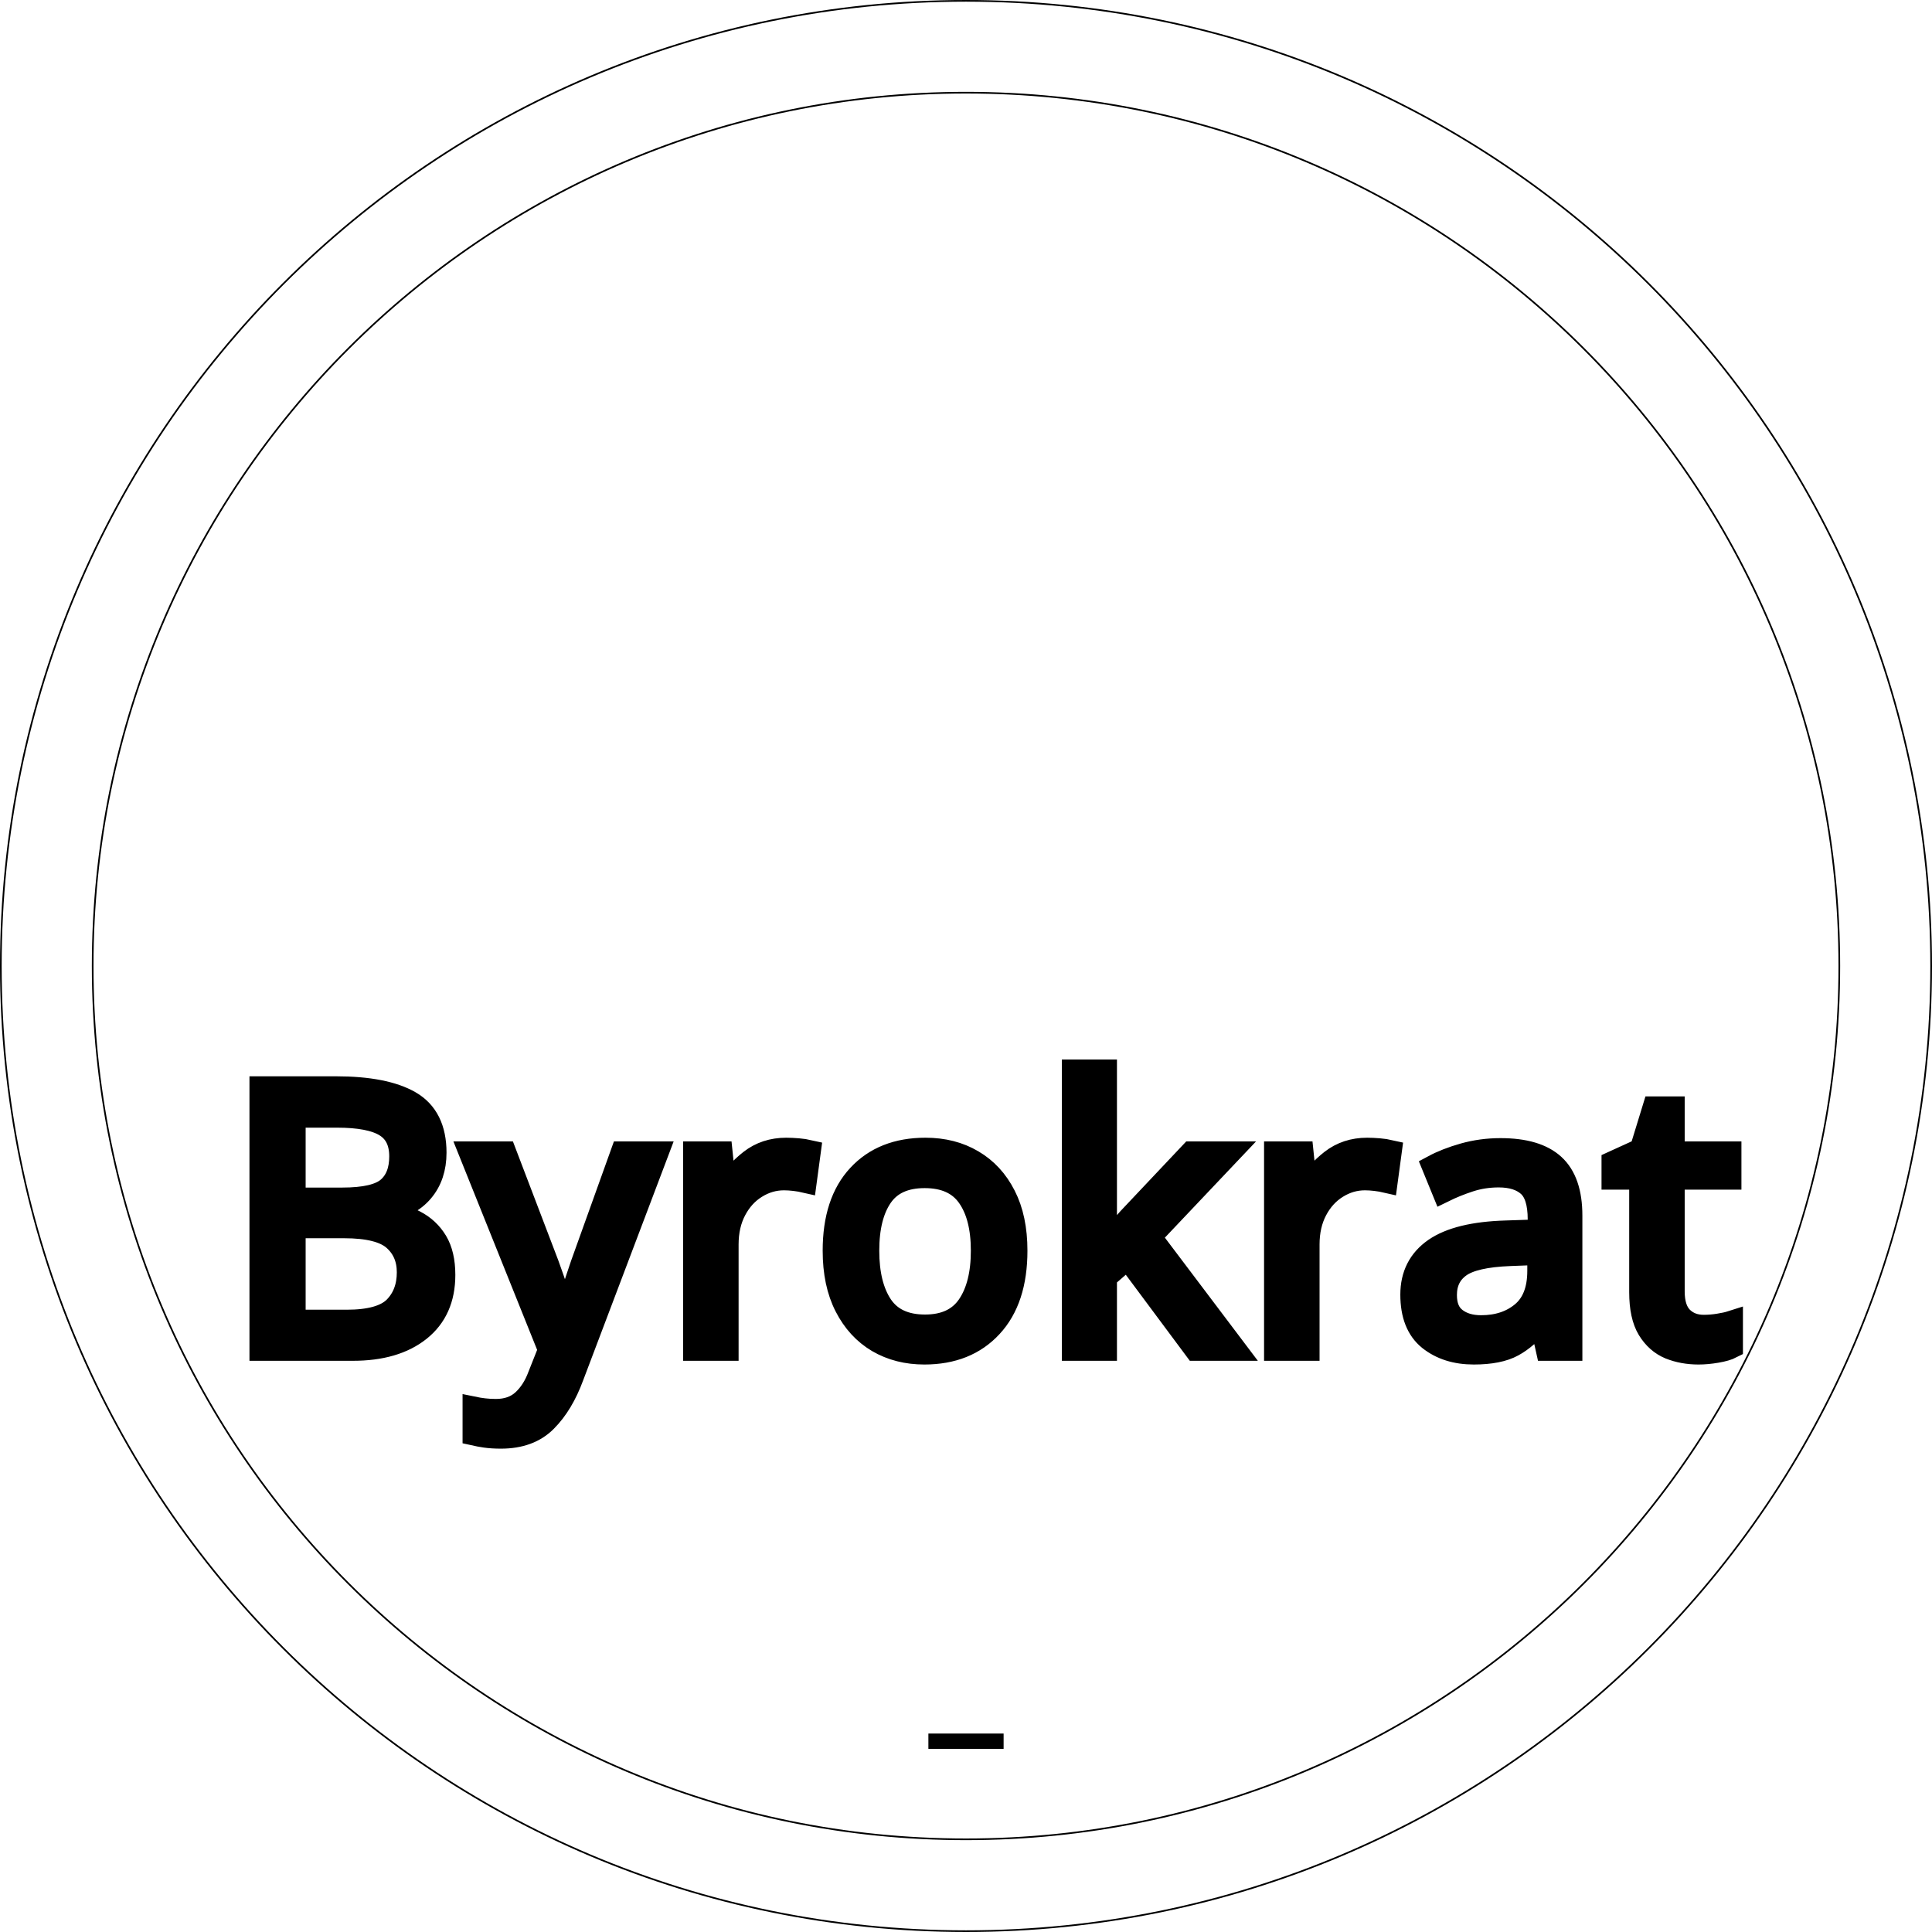
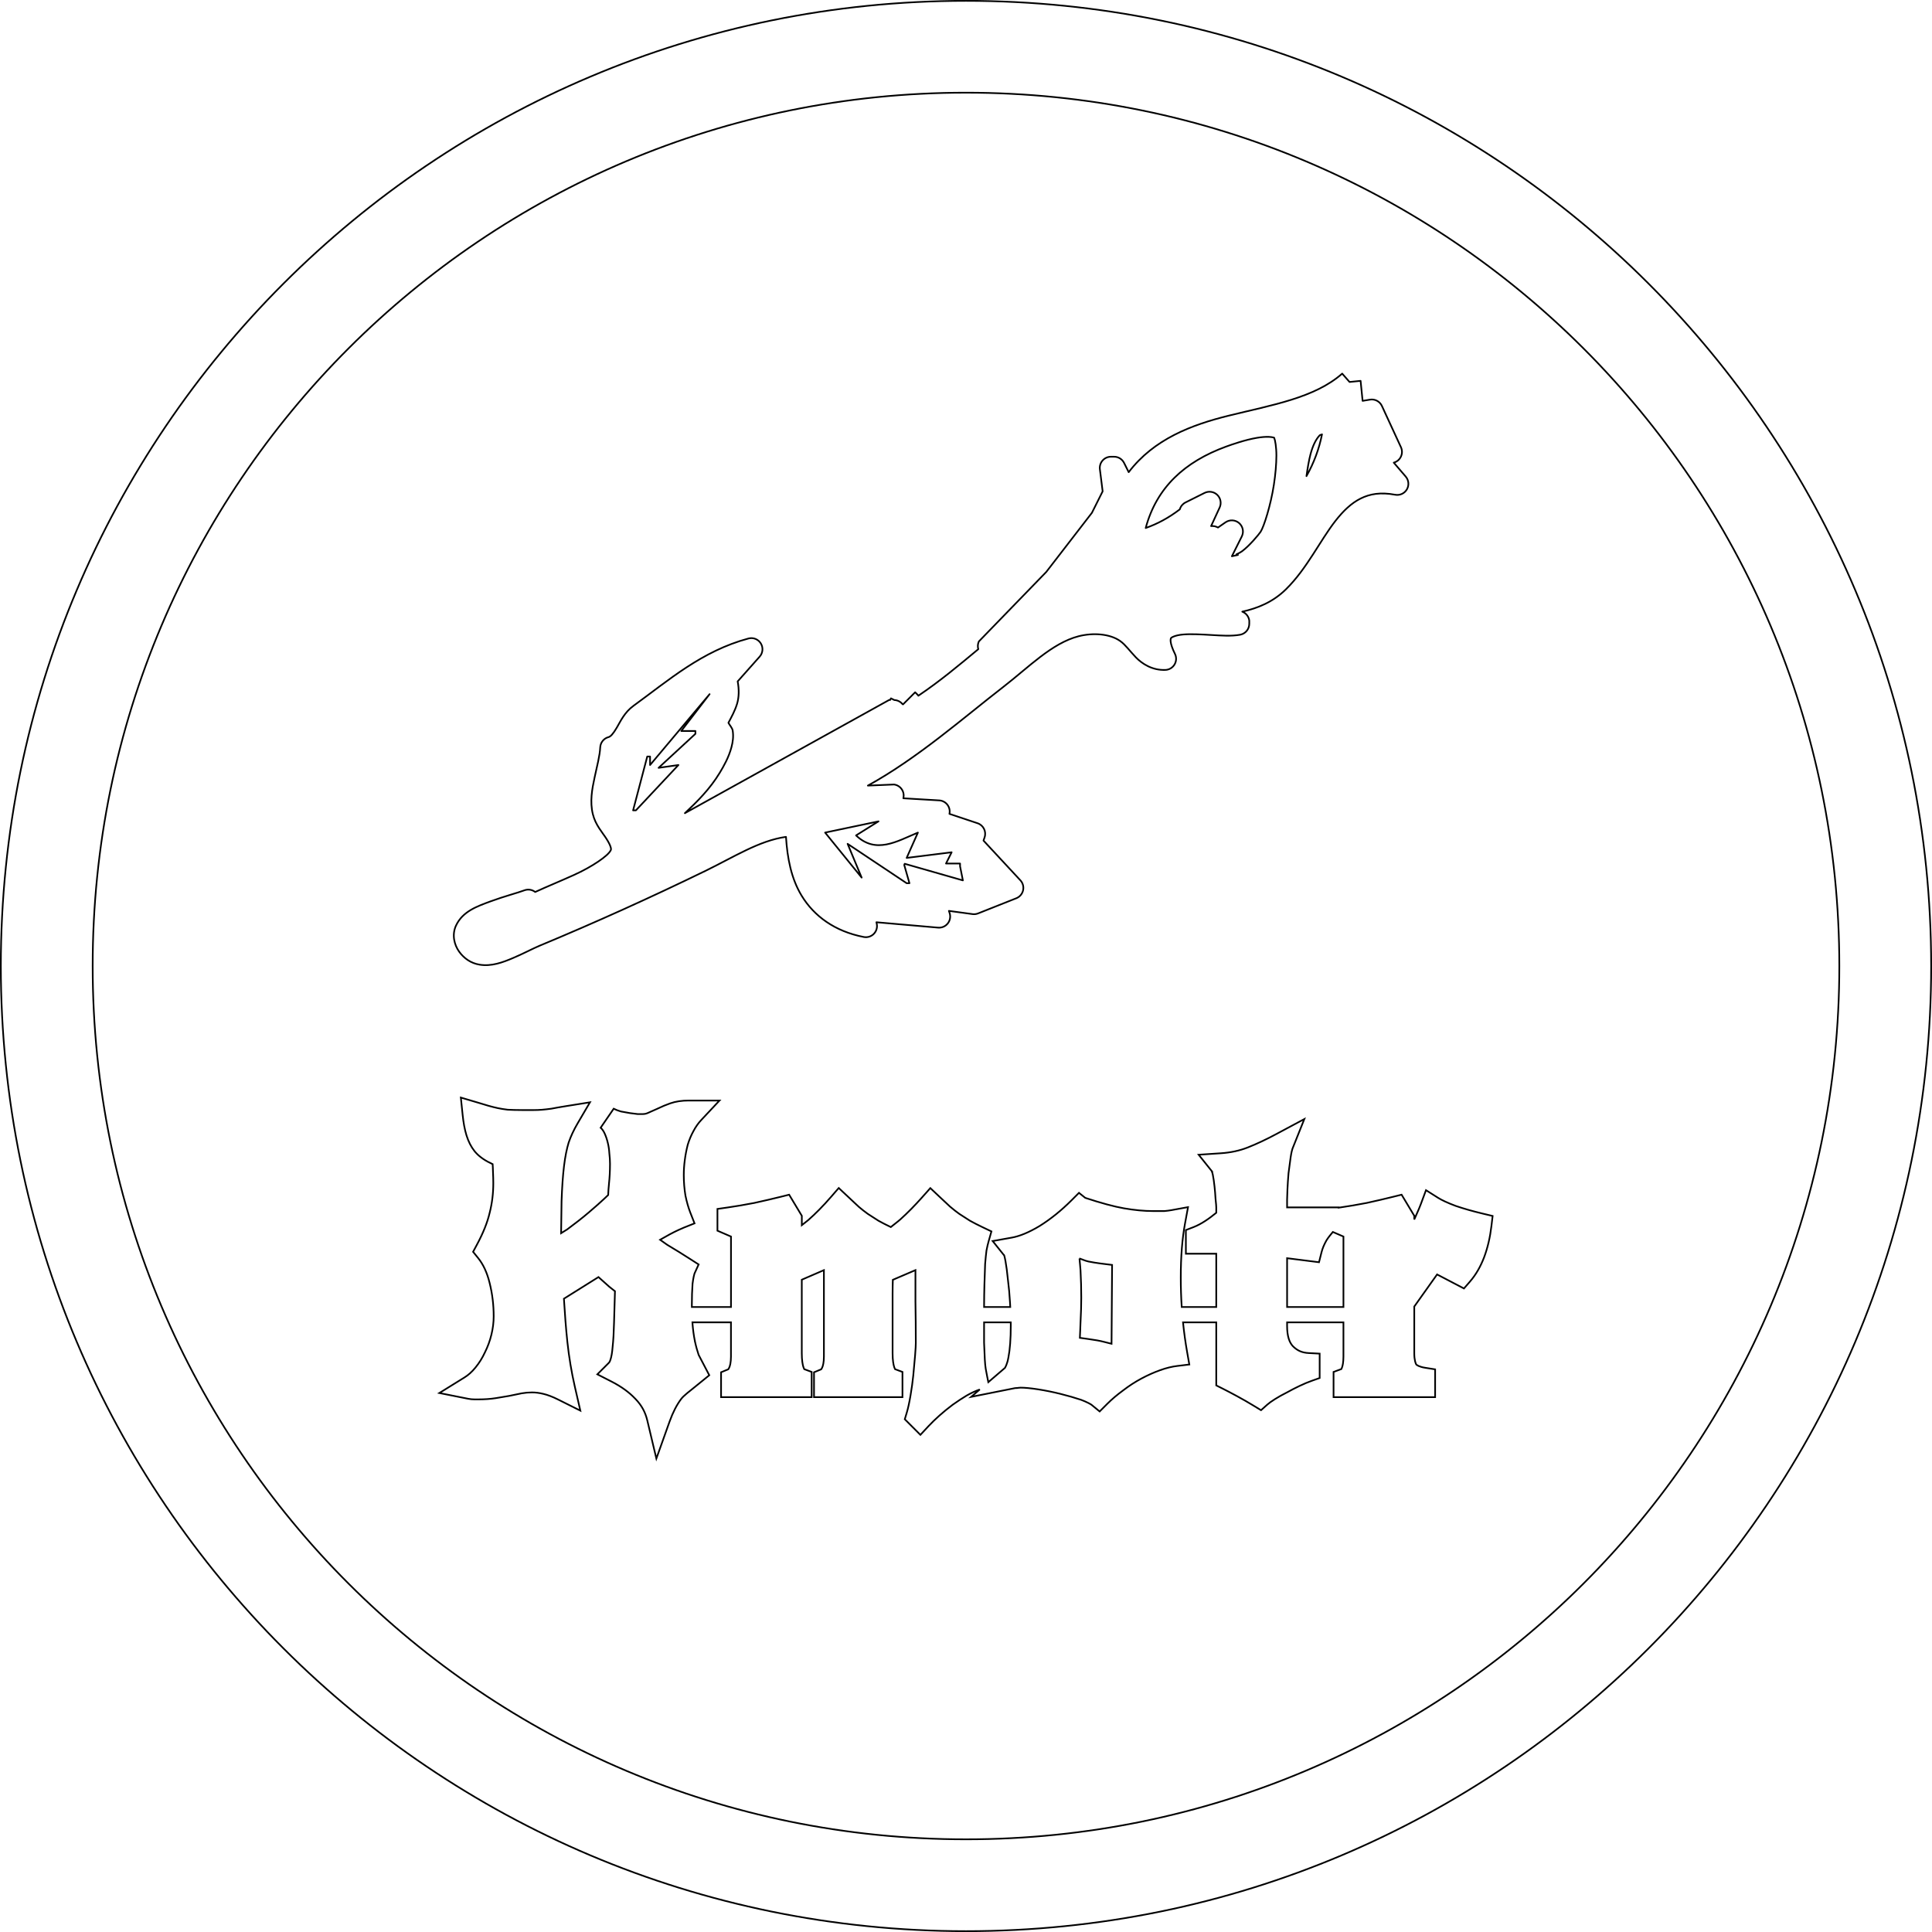
<svg xmlns="http://www.w3.org/2000/svg" version="1.2" viewBox="0 0 219.213 219.213" width="58mm" height="58mm" id="svg1" xml:space="preserve">
  <defs id="defs1">
    <clipPath clipPathUnits="userSpaceOnUse" id="cp1">
      <path d="m 275.5,535.5 c -143.78,0 -260,-116.22 -260,-260 0,-143.78 116.22,-260 260,-260 143.78,0 260,116.22 260,260 0,143.78 -116.22,260 -260,260 z" id="path1" />
    </clipPath>
  </defs>
  <style id="style1">
		tspan { white-space:pre } 
		.s0 { fill: none;stroke: #ff0000;stroke-miterlimit:100 } 
	</style>
  <g id="layer2">
    <g id="layer4" style="display:inline">
      <path id="path2" style="fill:none;stroke:#000000;stroke-width:0.189" d="M 219.118,109.606 A 109.512,109.512 0 0 1 109.606,219.118 109.512,109.512 0 0 1 0.095,109.606 109.512,109.512 0 0 1 109.606,0.095 109.512,109.512 0 0 1 219.118,109.606 Z" />
      <path id="circle2" style="fill:none;stroke:#000000;stroke-width:0.189" d="M 208.697,109.606 A 99.091,99.091 0 0 1 109.606,208.697 99.091,99.091 0 0 1 10.515,109.606 99.091,99.091 0 0 1 109.606,10.515 99.091,99.091 0 0 1 208.697,109.606 Z" />
    </g>
-     <text xml:space="preserve" style="display:inline;font-size:41.522px;font-family:'Didact Gothic';-inkscape-font-specification:'Didact Gothic';text-align:start;letter-spacing:0.769px;writing-mode:lr-tb;direction:ltr;text-anchor:start;fill:#de0000;fill-opacity:0.092;stroke:#000000;stroke-width:2.64;stroke-dasharray:none;stroke-opacity:1" x="25.593" y="153.083" id="text2-9">
-       <tspan id="tspan2-1" x="25.593" y="153.083" style="font-style:normal;font-variant:normal;font-weight:normal;font-stretch:normal;font-family:'New Rocker';-inkscape-font-specification:'New Rocker';letter-spacing:0.769px;fill:#000000;fill-opacity:1;stroke:#000000;stroke-width:2.64;stroke-dasharray:none;stroke-opacity:1">Byrokrat</tspan>
-     </text>
-     <path id="path5" style="display:inline;stroke-width:3.717" d="m 105.339,196.695 h 8.535 v 1.744 h -8.535 z" />
+     <path id="path3" style="font-size:41.522px;font-family:'New Rocker';-inkscape-font-specification:'New Rocker';letter-spacing:0.769px;baseline-shift:baseline;white-space:pre;display:inline;overflow:visible;opacity:1;enable-background:accumulate;stop-color:#000000;stop-opacity:1;fill:none;fill-opacity:0.092;stroke:#000000;stroke-opacity:1;stroke-width:0.189;stroke-dasharray:none" d="m 52.289,124.536 0.203,1.957 c 0.18,1.736 0.537,3.104 1.361,4.135 l 0.01,0.012 0.008,0.01 c 0.532,0.639 1.247,1.084 2.025,1.438 0.012,0.236 0.035,0.423 0.035,0.707 v 0.031 l 0.002,0.031 c 0.027,0.567 0.039,1.035 0.039,1.391 0,1.168 -0.138,2.286 -0.414,3.367 l -0.004,0.016 -0.004,0.014 c -0.242,1.04 -0.721,2.254 -1.455,3.617 l -0.416,0.775 0.555,0.684 c 0.574,0.707 1.025,1.637 1.32,2.844 v 0.004 l 0.002,0.004 c 0.306,1.222 0.459,2.481 0.459,3.789 0,0.665 -0.083,1.35 -0.254,2.059 -0.171,0.709 -0.414,1.373 -0.729,2.002 l -0.01,0.019 -0.008,0.018 c -0.286,0.62 -0.64,1.188 -1.068,1.711 l -0.004,0.002 -0.002,0.004 c -0.387,0.478 -0.8,0.843 -1.246,1.119 l -2.844,1.762 3.279,0.654 c 0.238,0.048 0.477,0.068 0.717,0.068 h 0.455 c 0.694,0 1.344,-0.045 1.951,-0.141 0.533,-0.084 1.038,-0.169 1.518,-0.254 l 0.029,-0.006 0.027,-0.006 c 0.486,-0.108 0.943,-0.201 1.369,-0.281 0.392,-0.068 0.78,-0.102 1.168,-0.102 0.41,0 0.841,0.053 1.299,0.168 l 0.008,0.002 0.008,0.002 c 0.45,0.107 1.013,0.316 1.666,0.643 l 2.504,1.252 -0.627,-2.727 c -0.375,-1.635 -0.657,-3.327 -0.846,-5.076 v -0.002 c -0.165,-1.558 -0.286,-3.21 -0.391,-4.895 l 3.922,-2.455 c 0.412,0.367 0.847,0.754 1.205,1.078 l 0.025,0.021 0.025,0.021 c 0.246,0.201 0.432,0.346 0.615,0.486 -0.042,1.349 -0.08,2.618 -0.104,3.566 -0.027,1.11 -0.081,2.02 -0.158,2.711 l -0.002,0.021 -0.002,0.023 c -0.05,0.655 -0.144,1.138 -0.227,1.387 l -0.01,0.025 -0.008,0.029 c -0.059,0.208 -0.127,0.307 -0.203,0.383 l -1.283,1.283 1.615,0.826 c 1.134,0.58 2.028,1.24 2.709,1.969 l 0.008,0.008 0.008,0.008 c 0.674,0.697 1.101,1.475 1.326,2.42 l 1.029,4.328 1.496,-4.191 c 0.381,-1.066 0.827,-1.916 1.309,-2.559 0.298,-0.397 0.958,-0.886 1.537,-1.355 l 1.662,-1.35 -1.207,-2.309 c -0.159,-0.467 -0.305,-0.981 -0.426,-1.559 v -0.006 -0.002 h -0.002 v -0.002 c -0.127,-0.635 -0.214,-1.284 -0.266,-1.947 v -0.004 c -0.004,-0.058 -0.008,-0.115 -0.012,-0.172 h 4.373 v 3.887 c 0,0.649 -0.11,1.069 -0.193,1.236 l -0.008,0.016 -0.008,0.016 c -0.058,0.124 -0.088,0.164 -0.1,0.174 l -0.002,0.002 h -0.002 v -0.002 l -0.809,0.336 v 2.822 h 10.279 v -2.861 l -0.84,-0.311 c -0.012,-0.022 -0.039,-0.076 -0.082,-0.193 -0.101,-0.273 -0.199,-0.832 -0.199,-1.609 v -8.35 l 2.51,-1.086 v 9.811 c 0,0.649 -0.11,1.069 -0.193,1.236 l -0.008,0.016 -0.008,0.016 c -0.058,0.124 -0.088,0.164 -0.1,0.174 l -0.002,0.002 h -0.002 v -0.002 l -0.809,0.336 v 2.822 H 102.398 v -2.861 l -0.84,-0.311 c -0.012,-0.022 -0.039,-0.076 -0.082,-0.193 -0.101,-0.273 -0.199,-0.832 -0.199,-1.609 v -3.777 -3.031 c 0,-0.642 0.016,-1.061 0.027,-1.531 l 2.566,-1.1 v 3.557 0.012 c 0.028,1.57 0.041,3.139 0.041,4.709 0,0.225 -0.026,0.714 -0.08,1.391 -0.054,0.682 -0.123,1.435 -0.205,2.258 l 0.002,-0.006 c -0.08,0.773 -0.187,1.547 -0.32,2.32 l -0.002,0.004 v 0.004 c -0.132,0.793 -0.275,1.438 -0.418,1.914 l -0.227,0.754 1.771,1.773 0.932,-1 c 0.355,-0.38 0.77,-0.781 1.242,-1.201 0.468,-0.416 0.963,-0.82 1.486,-1.213 h 0.002 l 0.002,-0.002 0.002,-0.002 c 0.543,-0.387 1.071,-0.733 1.58,-1.039 0.514,-0.293 1.006,-0.52 1.469,-0.682 l 0.023,-0.008 -0.979,0.838 4.951,-0.988 c 0.056,-0.011 0.106,-0.016 0.156,-0.016 h 0.109 l 0.109,-0.019 c 0.096,-0.016 0.188,-0.023 0.281,-0.023 0.477,0 1.154,0.062 1.996,0.193 0.846,0.132 1.693,0.304 2.541,0.516 0.85,0.212 1.627,0.437 2.332,0.672 0.662,0.248 1.101,0.5 1.18,0.564 l 0.926,0.756 0.844,-0.846 c 0.529,-0.529 1.128,-1.038 1.797,-1.527 l 0.014,-0.01 0.012,-0.01 c 0.665,-0.511 1.351,-0.956 2.061,-1.336 0.721,-0.386 1.437,-0.706 2.146,-0.959 0.697,-0.249 1.336,-0.403 1.914,-0.473 l 1.385,-0.166 -0.242,-1.373 c -0.198,-1.122 -0.356,-2.258 -0.473,-3.408 h 3.771 v 7.152 l 0.729,0.365 c 0.423,0.212 0.967,0.496 1.623,0.852 0.645,0.349 1.277,0.712 1.895,1.088 l 0.834,0.508 0.729,-0.648 c 0.163,-0.145 0.458,-0.363 0.861,-0.615 0.405,-0.253 0.839,-0.497 1.303,-0.729 l 0.025,-0.012 0.025,-0.014 c 0.473,-0.263 0.958,-0.513 1.459,-0.75 0.491,-0.233 0.948,-0.424 1.369,-0.572 l 0.881,-0.311 v -2.768 l -1.25,-0.065 c -0.764,-0.04 -1.283,-0.276 -1.785,-0.775 -0.382,-0.404 -0.66,-1.092 -0.66,-2.309 v -0.398 h 6.393 v 3.887 c 0,0.637 -0.092,1.074 -0.176,1.271 -0.042,0.099 -0.061,0.137 -0.07,0.148 l -0.002,0.002 -0.002,0.002 h -0.002 -0.002 v -0.002 h -0.002 v -0.002 h -0.002 -0.002 l -0.861,0.318 v 2.861 h 11.525 v -3.154 l -1.115,-0.176 c -0.681,-0.106 -0.952,-0.299 -1.027,-0.373 -0.062,-0.099 -0.225,-0.487 -0.225,-1.271 V 148.245 l 2.588,-3.641 3.049,1.592 0.684,-0.785 c 0.672,-0.773 1.202,-1.702 1.607,-2.762 l 0.002,-0.006 0.002,-0.006 c 0.401,-1.079 0.671,-2.249 0.82,-3.502 l 0.139,-1.166 -1.143,-0.273 c -1.116,-0.266 -2.13,-0.555 -3.045,-0.867 -0.917,-0.341 -1.598,-0.665 -1.996,-0.916 l -1.377,-0.871 -0.566,1.529 c -0.235,0.635 -0.508,1.199 -0.764,1.797 v -0.418 l -1.438,-2.396 -0.949,0.236 c -0.87,0.218 -1.869,0.45 -2.994,0.697 -1.104,0.215 -2.125,0.388 -3.059,0.521 l -0.135,0.019 v -0.031 h -5.855 v -0.881 c 0,-0.2 0.014,-0.611 0.041,-1.184 v -0.002 -0.002 c 0.027,-0.587 0.068,-1.187 0.121,-1.803 v -0.002 -0.002 c -3e-5,-8.1e-4 1e-5,-0.005 0,-0.006 0.08,-0.638 0.161,-1.239 0.24,-1.797 0.076,-0.529 0.174,-0.898 0.209,-0.984 l 1.346,-3.361 -3.193,1.709 c -1.153,0.617 -2.229,1.121 -3.225,1.514 -0.914,0.361 -1.926,0.583 -3.051,0.658 l -2.521,0.168 1.477,1.846 h -0.002 v 0.002 0.002 c 0.004,0.025 0.087,0.188 0.129,0.414 l 0.002,0.008 v 0.008 c 0.073,0.365 0.138,0.797 0.189,1.291 v 0.004 l 0.002,0.004 c 0.053,0.474 0.091,0.948 0.117,1.422 l 0.004,0.041 0.004,0.039 c 0.052,0.447 0.074,0.773 0.074,0.885 v 0.621 c -0.843,0.688 -1.697,1.285 -2.602,1.635 l -0.846,0.326 v 2.682 h 3.447 v 6.047 h -3.918 c -0.072,-1.1 -0.107,-2.212 -0.107,-3.338 0,-2.376 0.164,-4.419 0.477,-6.113 l 0.346,-1.881 -1.881,0.342 c -0.25,0.045 -0.517,0.079 -0.799,0.104 h -1.289 c -0.989,0 -2.093,-0.102 -3.305,-0.312 -1.122,-0.195 -2.623,-0.605 -4.385,-1.184 l -0.715,-0.572 -0.834,0.836 c -1.181,1.181 -2.391,2.151 -3.623,2.922 -1.228,0.74 -2.293,1.166 -3.15,1.32 l -2.184,0.393 1.305,1.633 c 0.004,0.01 0.008,0.021 0.012,0.033 0.034,0.115 0.083,0.323 0.133,0.598 0.102,0.559 0.195,1.26 0.275,2.092 l 0.002,0.021 0.004,0.021 c 0.106,0.823 0.186,1.706 0.24,2.646 v 0.002 c 0.009,0.148 0.016,0.293 0.023,0.438 h -2.971 c 0.005,-0.97 0.019,-1.807 0.039,-2.512 0.027,-0.943 0.053,-1.729 0.08,-2.377 v -0.002 c 0.053,-0.636 0.105,-1.141 0.154,-1.52 0.075,-0.392 0.161,-0.759 0.256,-1.092 l 0.307,-1.074 -1.008,-0.48 c -0.552,-0.263 -1.029,-0.509 -1.436,-0.736 -0.415,-0.26 -0.82,-0.52 -1.209,-0.779 -0.344,-0.247 -0.691,-0.519 -1.041,-0.818 -0.003,-0.003 -0.006,-0.005 -0.01,-0.008 -0.376,-0.349 -0.787,-0.736 -1.242,-1.164 l -0.988,-0.93 -0.902,1.014 c -0.859,0.966 -1.684,1.803 -2.471,2.512 -0.329,0.296 -0.748,0.597 -1.111,0.895 -0.538,-0.257 -1.008,-0.498 -1.406,-0.721 -0.415,-0.26 -0.82,-0.52 -1.209,-0.779 -0.344,-0.247 -0.691,-0.519 -1.041,-0.818 -0.003,-0.003 -0.006,-0.009 -0.01,-0.012 -0.376,-0.349 -0.787,-0.736 -1.242,-1.164 l -1,-0.938 -0.9,1.037 c -0.88,1.014 -1.74,1.885 -2.572,2.613 -0.21,0.183 -0.492,0.379 -0.717,0.564 v -1.059 l -1.439,-2.396 -0.947,0.236 c -0.87,0.218 -1.869,0.45 -2.994,0.697 -1.104,0.215 -2.127,0.388 -3.061,0.521 l -1.133,0.162 v 2.469 l 1.537,0.664 v 7.994 h -4.441 c -4.22e-4,-0.061 0,-0.121 0,-0.182 0,-0.936 0.029,-1.756 0.08,-2.457 0.077,-0.661 0.206,-1.126 0.217,-1.15 l 0.473,-1.039 -0.961,-0.617 c -0.393,-0.253 -0.813,-0.517 -1.26,-0.797 -0.439,-0.274 -0.891,-0.549 -1.355,-0.822 -0.274,-0.189 -0.534,-0.378 -0.797,-0.566 0.376,-0.218 0.745,-0.428 1.078,-0.605 0.398,-0.212 0.735,-0.38 1.004,-0.502 0.296,-0.135 0.513,-0.229 0.609,-0.268 l 1.217,-0.486 -0.479,-1.219 c -0.215,-0.549 -0.4,-1.196 -0.553,-1.93 -0.122,-0.746 -0.188,-1.519 -0.188,-2.324 0,-0.549 0.037,-1.114 0.113,-1.697 l 0.002,-0.004 v -0.004 c 0.075,-0.6 0.19,-1.184 0.338,-1.756 0.167,-0.544 0.375,-1.046 0.629,-1.508 l 0.008,-0.012 0.006,-0.012 c 0.254,-0.485 0.545,-0.896 0.873,-1.246 l 2.084,-2.223 h -3.504 c -0.751,0 -1.453,0.096 -2.1,0.324 -0.489,0.173 -0.943,0.362 -1.367,0.57 l -0.02,0.01 h -0.002 l -0.002,0.002 h -0.002 c -0.389,0.167 -0.765,0.334 -1.129,0.502 -0.184,0.085 -0.37,0.127 -0.609,0.127 h -0.555 c -0.242,-0.025 -0.529,-0.061 -0.879,-0.111 -0.312,-0.048 -0.655,-0.112 -1.02,-0.184 -0.301,-0.088 -0.575,-0.191 -0.818,-0.312 l -1.479,2.156 c 0.165,0.15 0.31,0.344 0.439,0.621 0.154,0.329 0.276,0.685 0.367,1.072 l 0.002,0.01 0.002,0.008 c 0.09,0.361 0.149,0.737 0.172,1.129 l 0.002,0.037 0.004,0.039 c 0.05,0.426 0.074,0.817 0.074,1.174 0,0.816 -0.04,1.571 -0.117,2.264 l 0.002,-0.006 c -0.059,0.51 -0.072,0.887 -0.092,1.287 -0.134,0.127 -0.159,0.153 -0.416,0.395 -0.446,0.42 -1.041,0.947 -1.777,1.574 -0.713,0.608 -1.529,1.249 -2.439,1.92 -0.238,0.168 -0.472,0.281 -0.709,0.438 0.017,-1.253 0.034,-2.651 0.051,-3.613 0.055,-1.595 0.15,-2.941 0.281,-4.016 0.131,-1.07 0.312,-1.958 0.527,-2.656 0.245,-0.706 0.576,-1.423 1.002,-2.15 l 1.414,-2.412 -2.76,0.441 c -0.667,0.107 -1.195,0.2 -1.627,0.285 -0.398,0.053 -0.752,0.094 -1.057,0.119 -0.293,0.024 -0.602,0.037 -0.928,0.037 h -1.371 c -0.633,0 -1.162,-0.017 -1.592,-0.041 -0.417,-0.05 -0.794,-0.11 -1.121,-0.18 -0.358,-0.077 -0.717,-0.167 -1.076,-0.27 -0.361,-0.111 -0.771,-0.234 -1.236,-0.371 z m 98.943,15.248 1.201,0.52 v 7.994 h -6.393 v -5.537 l 3.621,0.457 0.285,-1.135 c 0.103,-0.411 0.287,-0.862 0.561,-1.346 0.221,-0.354 0.474,-0.652 0.725,-0.953 z m -37.322,2.605 h 0.002 l 0.002,0.002 c 0.005,0.006 0.013,0.02 0.021,0.039 -0.016,-0.024 -0.024,-0.037 -0.025,-0.041 z m 8.57,0.41 c 0.359,0.102 0.587,0.238 1,0.332 l 0.014,0.004 0.014,0.002 c 0.873,0.179 1.776,0.277 2.674,0.387 l -0.062,8.947 c -0.543,-0.128 -1.047,-0.286 -1.627,-0.385 -0.713,-0.122 -1.325,-0.199 -1.967,-0.289 0.027,-0.591 0.058,-1.177 0.074,-1.777 v 0.035 c 0.056,-1.043 0.084,-1.979 0.084,-2.812 0,-1.047 -0.027,-2.081 -0.084,-3.102 v -0.002 c -0.023,-0.421 -0.083,-0.899 -0.119,-1.34 z m -10.822,7.242 h 3.027 c 0.001,0.121 0.002,0.24 0.002,0.357 0,1.524 -0.097,2.741 -0.266,3.609 l -0.004,0.014 -0.002,0.016 c -0.133,0.774 -0.379,1.145 -0.391,1.172 l -1.885,1.617 -0.135,-0.666 c -0.054,-0.268 -0.106,-0.552 -0.16,-0.85 -0.043,-0.261 -0.08,-0.624 -0.105,-1.082 -0.027,-0.485 -0.055,-1.115 -0.082,-1.885 z" />
+     <path id="path4" style="baseline-shift:baseline;display:inline;overflow:visible;opacity:1;fill:none;stroke:#000000;stroke-width:0.189;stroke-linejoin:round;stroke-dasharray:none;stroke-opacity:1;enable-background:accumulate;stop-color:#000000;stop-opacity:1" d="m 152.291,42.391 c -3.13,2.762 -7.971,3.562 -12.87,4.77 -4.23,1.044 -8.491,2.656 -11.354,6.414 l -0.526,-1.053 a 1.263,1.263 0 0 0 -1.131,-0.699 h -0.36 a 1.263,1.263 0 0 0 -1.253,1.419 l 0.314,2.508 -1.219,2.438 -5.177,6.706 -7.653,7.891 a 1.263,1.263 0 0 0 -0.06,0.873 c -2.179,1.809 -4.341,3.626 -6.804,5.283 a 1.263,1.263 0 0 0 0,-0.032 l -0.362,-0.36 -0.893,0.893 -0.48,0.48 -0.062,-0.03 a 1.263,1.263 0 0 0 -0.929,-0.464 l -0.38,-0.19 -0.092,0.184 a 1.263,1.263 0 0 0 -0.112,-0.002 L 77.709,92.267 c 1.425,-1.334 2.851,-2.758 3.958,-4.588 0.434,-0.717 1.021,-1.738 1.329,-2.901 0.154,-0.581 0.244,-1.211 0.14,-1.878 -0.049,-0.316 -0.331,-0.582 -0.486,-0.891 0.348,-0.665 0.726,-1.326 0.973,-2.128 0.236,-0.764 0.248,-1.656 0.076,-2.568 l 2.496,-2.809 a 1.263,1.263 0 0 0 -1.271,-2.058 c -5.295,1.419 -9.087,4.767 -13.044,7.637 -1.028,0.746 -1.476,1.762 -1.896,2.478 -0.42,0.716 -0.705,1.015 -0.931,1.073 a 1.263,1.263 0 0 0 -0.949,1.169 c -0.039,0.899 -0.36,2.127 -0.643,3.431 -0.282,1.304 -0.546,2.713 -0.194,4.146 0.306,1.247 1.088,2.066 1.563,2.821 0.238,0.377 0.403,0.711 0.46,0.927 0.058,0.216 0.048,0.262 -0.006,0.37 -0.301,0.61 -2.077,1.839 -4.154,2.777 -1.585,0.716 -3.053,1.315 -4.406,1.934 a 1.263,1.263 0 0 0 -1.201,-0.198 c -0.699,0.27 -2.324,0.693 -3.862,1.261 -1.538,0.568 -3.155,1.131 -3.914,2.733 -0.5,1.056 -0.2,2.212 0.352,2.977 0.553,0.765 1.339,1.313 2.306,1.471 1.369,0.224 2.626,-0.253 3.803,-0.751 1.178,-0.498 2.287,-1.093 2.975,-1.379 6.364,-2.646 12.644,-5.488 18.841,-8.502 3.237,-1.574 6.125,-3.446 9.158,-3.866 0.149,2.413 0.596,4.73 1.768,6.664 1.407,2.322 3.768,4.057 7.054,4.696 a 1.263,1.263 0 0 0 1.467,-1.545 l -0.032,-0.128 7,0.611 a 1.263,1.263 0 0 0 1.307,-1.658 l -0.08,-0.242 2.678,0.364 a 1.263,1.263 0 0 0 0.637,-0.078 l 4.338,-1.722 a 1.263,1.263 0 0 0 0.458,-2.032 l -4.184,-4.506 0.124,-0.374 a 1.263,1.263 0 0 0 -0.799,-1.597 l -3.191,-1.063 a 1.263,1.263 0 0 0 -1.105,-1.525 l -4.126,-0.244 a 1.263,1.263 0 0 0 -1.055,-1.563 l -2.971,0.124 c 5.631,-3.089 10.9,-7.741 15.348,-11.18 2.903,-2.245 5.532,-4.985 8.568,-5.767 1.598,-0.411 3.53,-0.299 4.716,0.544 0.597,0.424 1.057,1.098 1.766,1.838 0.709,0.74 1.864,1.497 3.359,1.441 a 1.263,1.263 0 0 0 1.087,-1.822 c -0.645,-1.306 -0.493,-1.718 -0.444,-1.792 0.049,-0.073 0.468,-0.326 1.353,-0.404 0.885,-0.079 2.063,-0.013 3.215,0.054 1.152,0.067 2.252,0.152 3.267,-0.028 a 1.263,1.263 0 0 0 1.043,-1.243 v -0.36 a 1.263,1.263 0 0 0 -0.795,-1.017 c 1.767,-0.392 3.486,-1.093 4.953,-2.534 2.389,-2.348 3.865,-5.522 5.625,-7.773 0.88,-1.126 1.799,-2.006 2.849,-2.528 1.049,-0.523 2.247,-0.741 3.928,-0.43 a 1.263,1.263 0 0 0 1.189,-2.064 l -1.355,-1.579 a 1.263,1.263 0 0 0 0.821,-1.738 l -2.166,-4.694 a 1.263,1.263 0 0 0 -1.353,-0.717 l -0.837,0.14 -0.228,-2.27 -1.255,0.126 z m -2.29,6.892 c -0.327,1.643 -0.91,3.226 -1.764,4.74 0.118,-0.841 0.271,-1.782 0.46,-2.49 0.251,-0.941 0.598,-1.675 1.043,-2.144 0.058,-0.061 0.199,-0.051 0.26,-0.106 z m -6.052,0.284 c 0.119,0.004 0.226,0.014 0.316,0.028 0.225,0.036 0.292,0.064 0.308,0.074 h 0.002 v 0.002 h 0.002 v 0.002 h -0.002 -0.002 c 0.109,0.248 0.254,1.046 0.252,2.018 -0.002,0.976 -0.108,2.148 -0.286,3.313 -0.357,2.329 -1.133,4.765 -1.505,5.335 -0.204,0.312 -1.262,1.577 -2.074,2.184 -0.33,0.247 -0.638,0.344 -0.671,0.372 v 0.002 0.002 l 0.002,0.002 h 0.002 c 0.004,0.001 0.012,0.002 0.022,0.002 0.028,5e-4 0.089,0.042 0.146,0.064 l -0.687,0.148 1.123,-2.244 a 1.263,1.263 0 0 0 -1.85,-1.603 l -0.849,0.589 a 1.263,1.263 0 0 0 -0.783,-0.164 l 0.971,-2.106 a 1.263,1.263 0 0 0 -1.712,-1.658 l -2.166,1.083 a 1.263,1.263 0 0 0 -0.641,0.781 c -1.256,0.961 -2.536,1.648 -3.872,2.118 1.234,-4.591 4.408,-7.515 9.12,-9.238 0.665,-0.243 2.169,-0.768 3.499,-0.995 0.499,-0.085 0.973,-0.122 1.331,-0.11 z m -63.436,29.195 -3.215,4.18 h 1.607 V 83.264 l -4.18,3.858 2.252,-0.32 -4.824,5.145 h -0.32 l 1.607,-6.11 h 0.32 v 0.965 z m 19.168,14.433 -2.552,1.595 c 2.264,2.148 4.61,0.683 7.02,-0.32 l -1.051,2.364 -0.226,0.508 5.105,-0.639 -0.639,1.277 h 1.595 v 0.318 l 0.32,1.595 -6.6,-1.886 a 1.263,1.263 0 0 0 -0.054,0.134 1.263,1.263 0 0 0 0,0.002 l 0.591,2.07 h -0.318 l -6.7,-4.468 1.595,3.83 -4.148,-5.107 z" />
  </g>
</svg>
